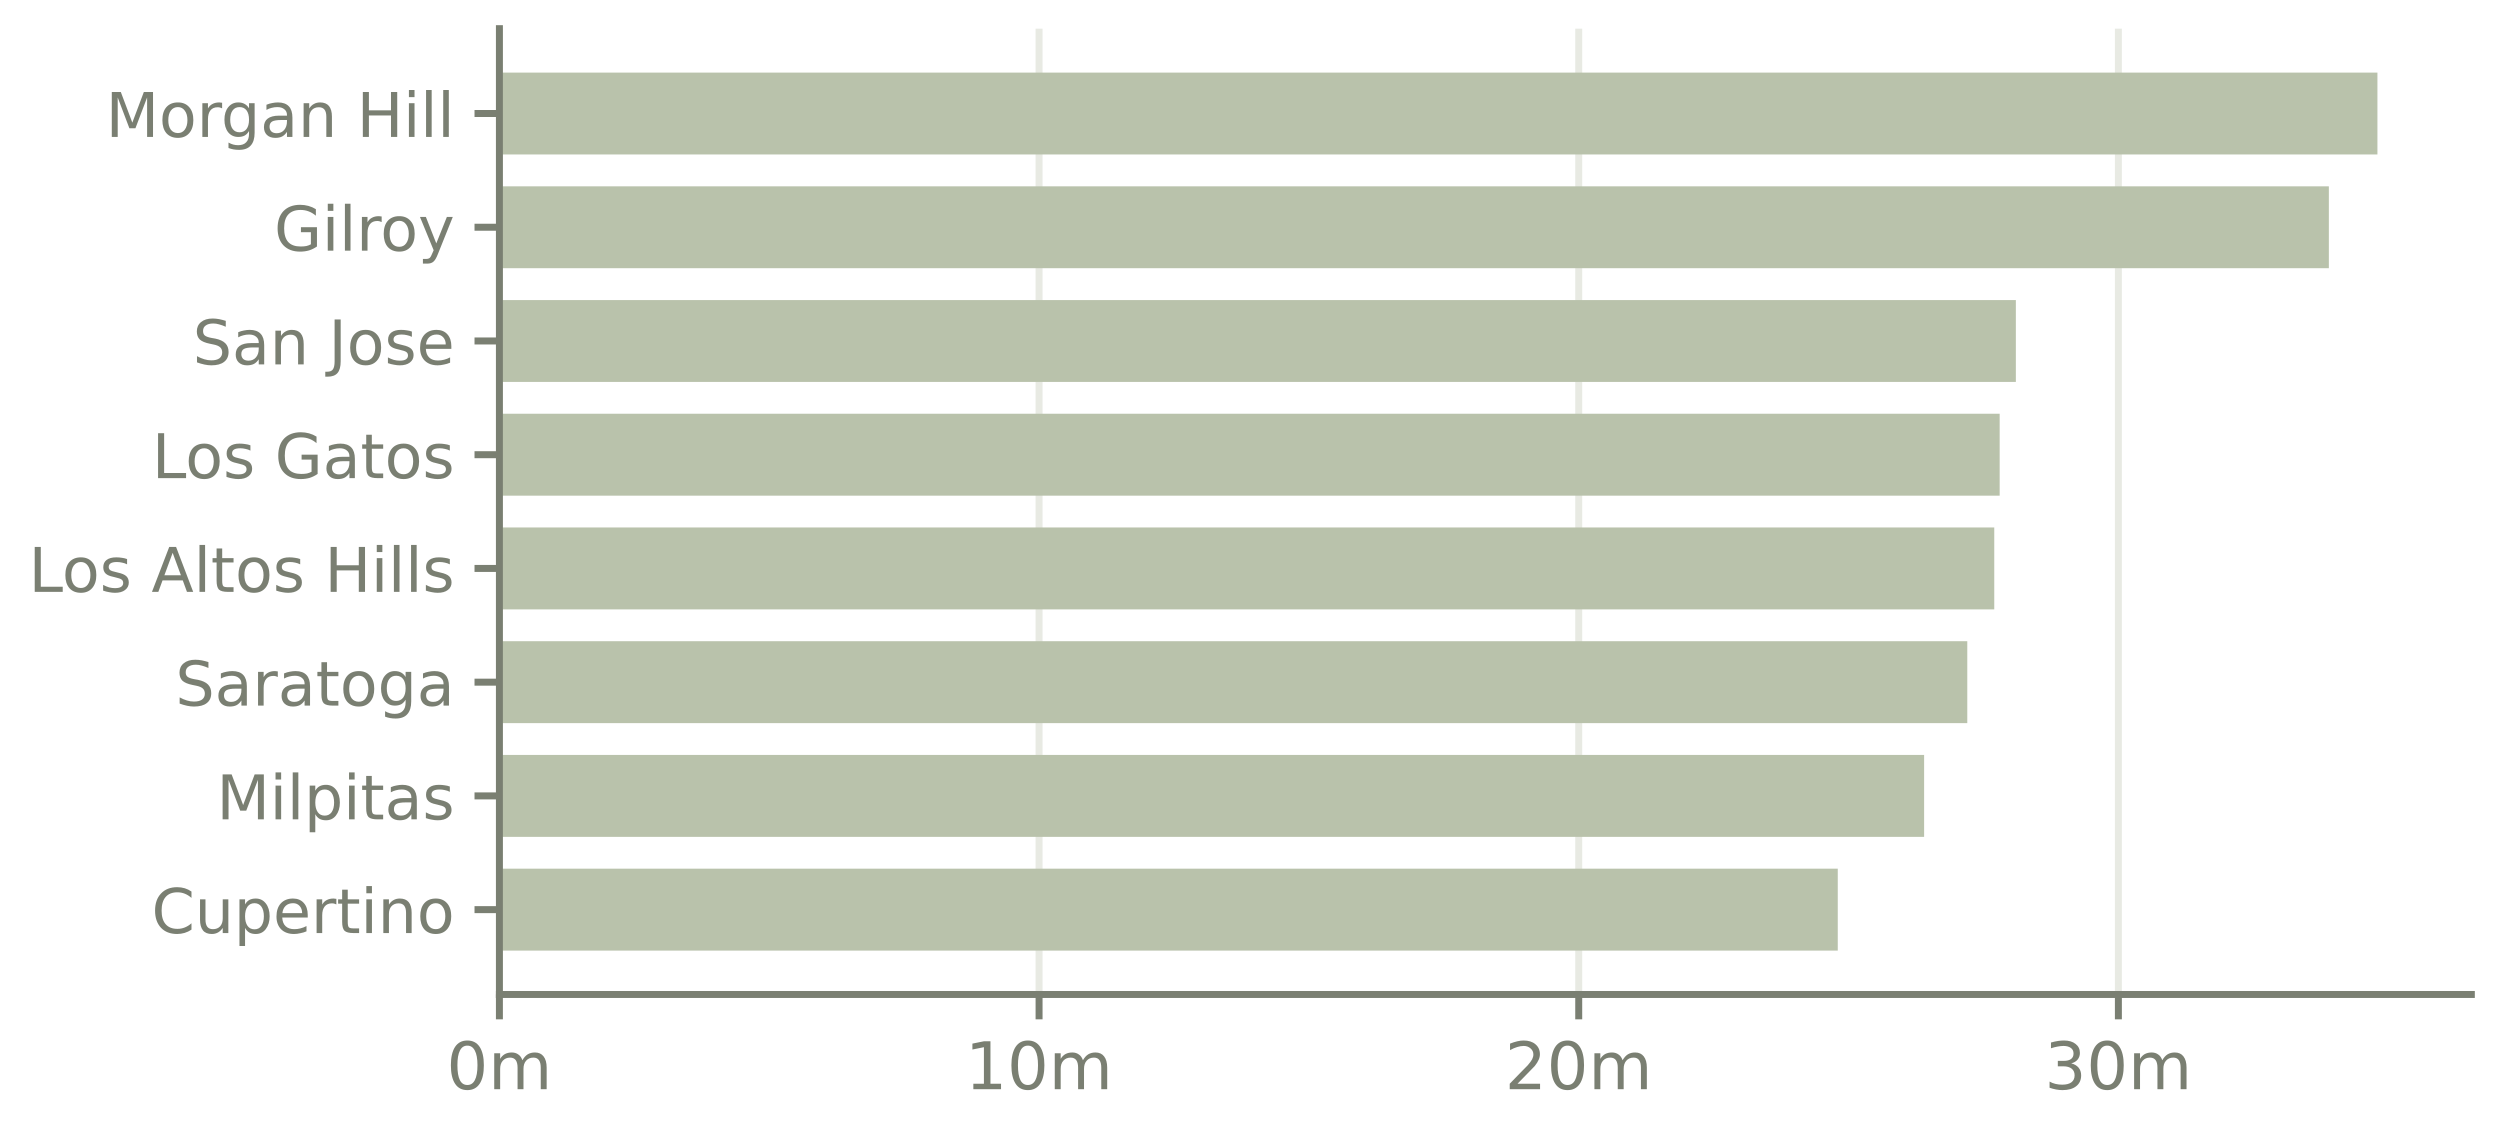
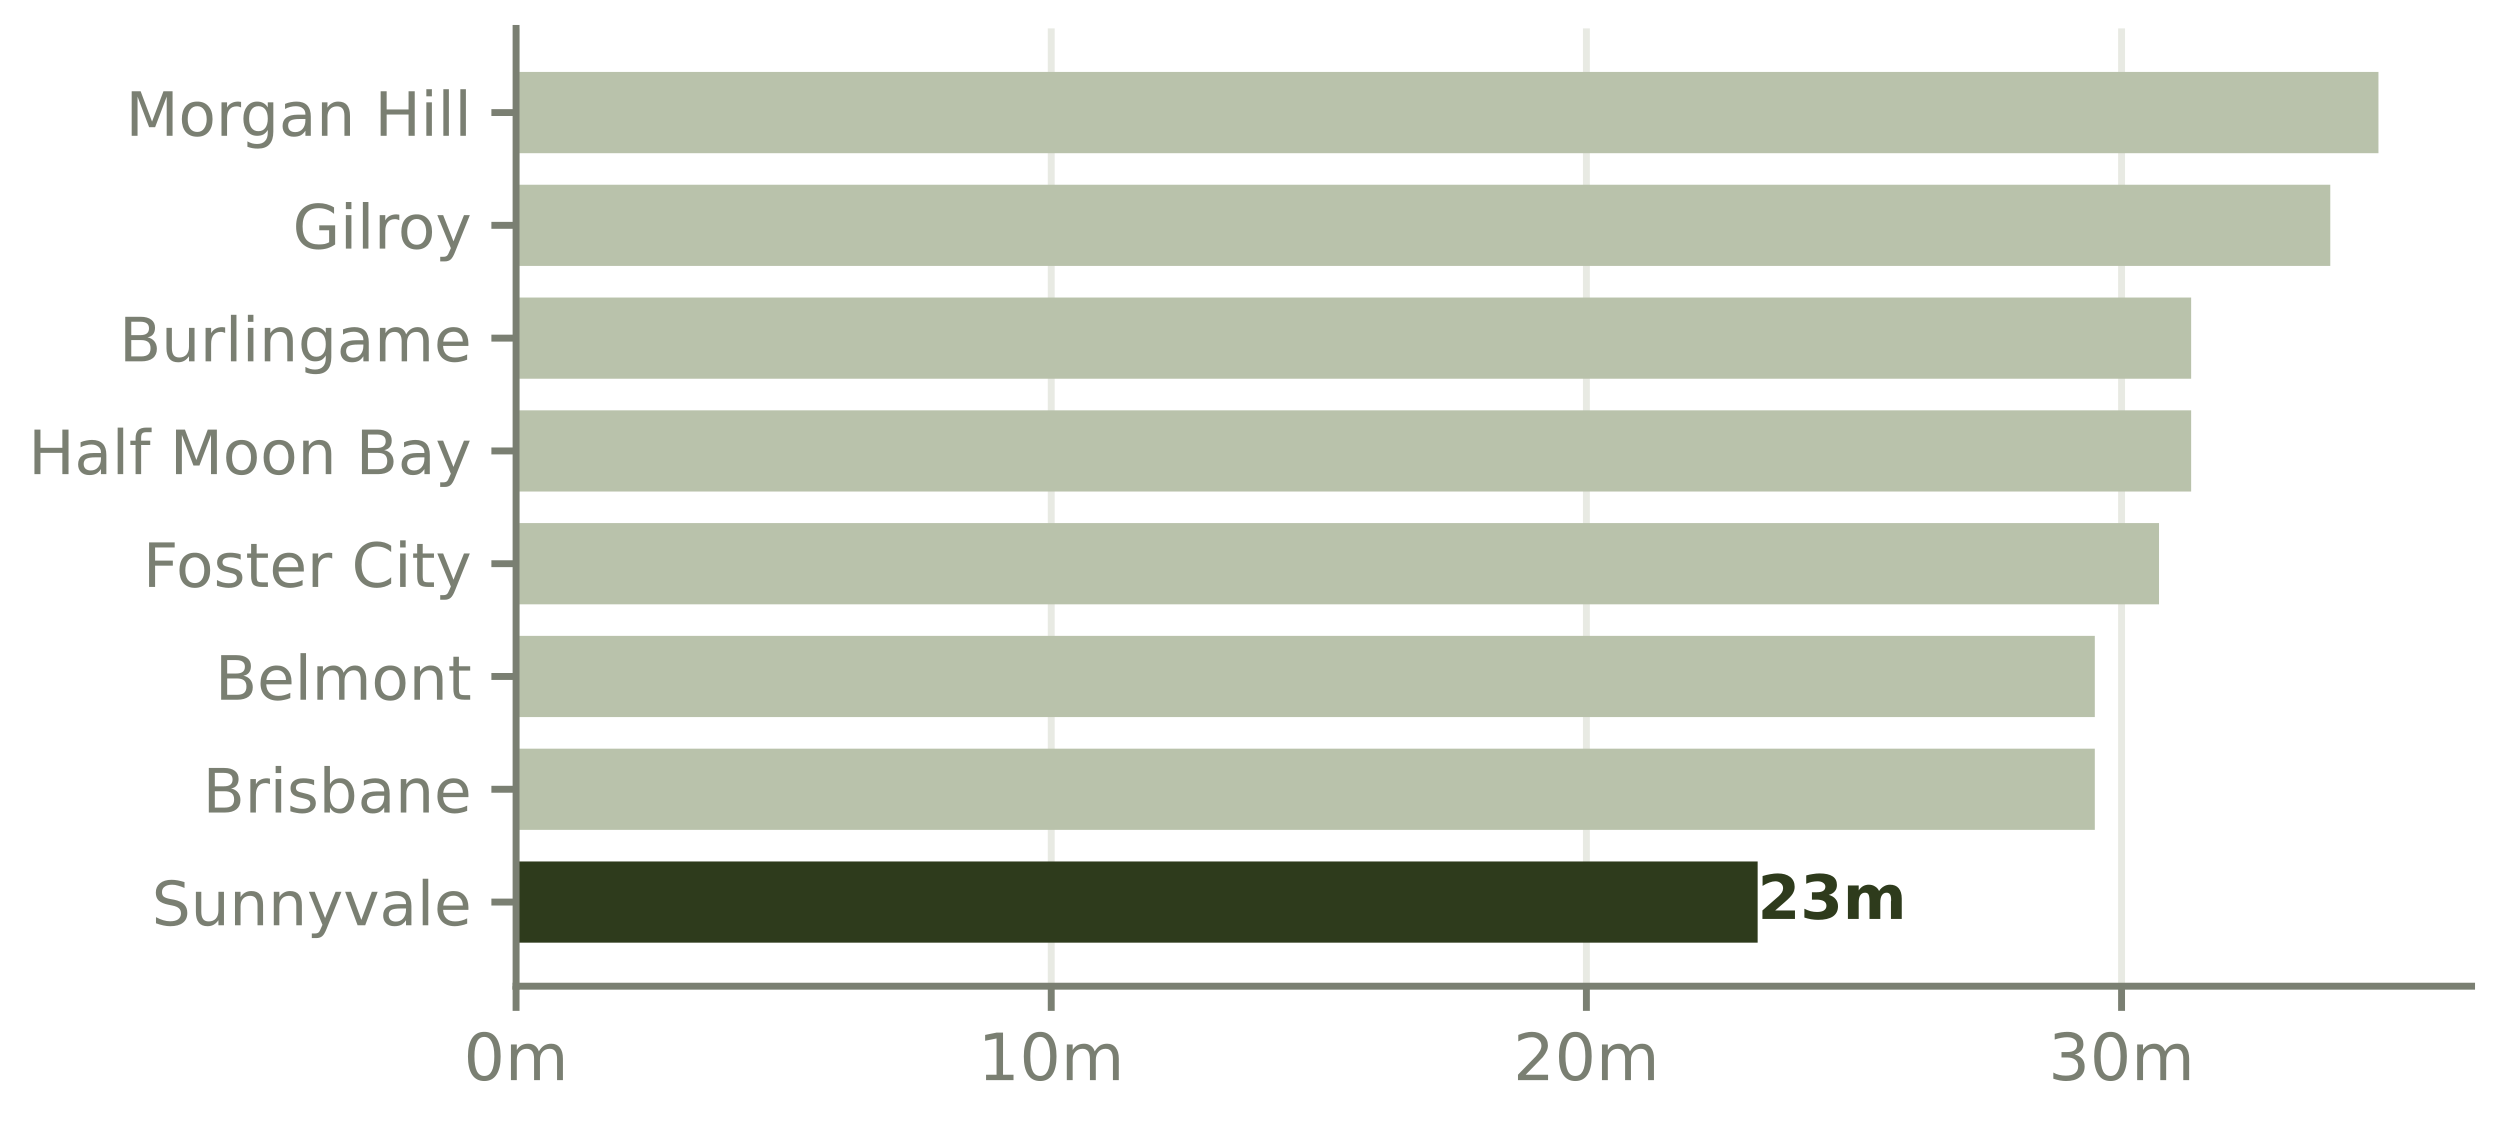
- <svg xmlns="http://www.w3.org/2000/svg" xmlns:xlink="http://www.w3.org/1999/xlink" width="251.138pt" height="113.668pt" viewBox="0 0 251.138 113.668" version="1.1">
+ <svg xmlns="http://www.w3.org/2000/svg" xmlns:xlink="http://www.w3.org/1999/xlink" width="253.247pt" height="113.668pt" viewBox="0 0 253.247 113.668" version="1.1">
  <defs>
    <style type="text/css">*{stroke-linejoin: round; stroke-linecap: butt}</style>
  </defs>
  <g id="figure_1">
    <g id="patch_1">
-       <path d="M 0 113.668  L 251.138 113.668  L 251.138 0  L 0 0  L 0 113.668  z " style="fill: none" />
+       <path d="M 0 113.668  L 253.247 113.668  L 253.247 0  L 0 0  L 0 113.668  z " style="fill: none" />
    </g>
    <g id="axes_1">
      <g id="patch_2">
-         <path d="M 50.168 99.9  L 248.258 99.9  L 248.258 2.88  L 50.168 2.88  L 50.168 99.9  z " style="fill: none" />
+         <path d="M 52.277 99.9  L 250.367 99.9  L 250.367 2.88  L 52.277 2.88  L 52.277 99.9  z " style="fill: none" />
      </g>
      <g id="matplotlib.axis_1">
        <g id="xtick_1">
          <g id="line2d_1">
-             <path d="M 50.168 99.9  L 50.168 2.88  " clip-path="url(#pd60e37eada)" style="fill: none; stroke: #e8eae3; stroke-width: 0.7; stroke-linecap: square" />
+             <path d="M 52.277 99.9  L 52.277 2.88  " clip-path="url(#p15aad58d49)" style="fill: none; stroke: #e8eae3; stroke-width: 0.7; stroke-linecap: square" />
          </g>
          <g id="line2d_2">
            <defs>
-               <path id="m06f7a467ed" d="M 0 0  L 0 2.5  " style="stroke: #7a7f72; stroke-width: 0.7" />
+               <path id="m45b47ae3af" d="M 0 0  L 0 2.5  " style="stroke: #7a7f72; stroke-width: 0.7" />
            </defs>
            <g>
-               <use xlink:href="#m06f7a467ed" x="50.168" y="99.9" style="fill: #7a7f72; stroke: #7a7f72; stroke-width: 0.7" />
+               <use xlink:href="#m45b47ae3af" x="52.277" y="99.9" style="fill: #7a7f72; stroke: #7a7f72; stroke-width: 0.7" />
            </g>
          </g>
          <g id="text_1">
-             <text style="font-size: 6.6px; font-family: 'DejaVu Sans'; text-anchor: middle; fill: #7a7f72" x="50.168" y="109.415" transform="rotate(-0 50.16775 109.415)">0m</text>
+             <text style="font-size: 6.6px; font-family: 'DejaVu Sans'; text-anchor: middle; fill: #7a7f72" x="52.277" y="109.415" transform="rotate(-0 52.27672 109.415)">0m</text>
          </g>
        </g>
        <g id="xtick_2">
          <g id="line2d_3">
-             <path d="M 104.38 99.9  L 104.38 2.88  " clip-path="url(#pd60e37eada)" style="fill: none; stroke: #e8eae3; stroke-width: 0.7; stroke-linecap: square" />
+             <path d="M 106.489 99.9  L 106.489 2.88  " clip-path="url(#p15aad58d49)" style="fill: none; stroke: #e8eae3; stroke-width: 0.7; stroke-linecap: square" />
          </g>
          <g id="line2d_4">
            <g>
-               <use xlink:href="#m06f7a467ed" x="104.38" y="99.9" style="fill: #7a7f72; stroke: #7a7f72; stroke-width: 0.7" />
+               <use xlink:href="#m45b47ae3af" x="106.489" y="99.9" style="fill: #7a7f72; stroke: #7a7f72; stroke-width: 0.7" />
            </g>
          </g>
          <g id="text_2">
-             <text style="font-size: 6.6px; font-family: 'DejaVu Sans'; text-anchor: middle; fill: #7a7f72" x="104.38" y="109.415" transform="rotate(-0 104.3796 109.415)">10m</text>
+             <text style="font-size: 6.6px; font-family: 'DejaVu Sans'; text-anchor: middle; fill: #7a7f72" x="106.489" y="109.415" transform="rotate(-0 106.4885 109.415)">10m</text>
          </g>
        </g>
        <g id="xtick_3">
          <g id="line2d_5">
-             <path d="M 158.591 99.9  L 158.591 2.88  " clip-path="url(#pd60e37eada)" style="fill: none; stroke: #e8eae3; stroke-width: 0.7; stroke-linecap: square" />
+             <path d="M 160.7 99.9  L 160.7 2.88  " clip-path="url(#p15aad58d49)" style="fill: none; stroke: #e8eae3; stroke-width: 0.7; stroke-linecap: square" />
          </g>
          <g id="line2d_6">
            <g>
-               <use xlink:href="#m06f7a467ed" x="158.591" y="99.9" style="fill: #7a7f72; stroke: #7a7f72; stroke-width: 0.7" />
+               <use xlink:href="#m45b47ae3af" x="160.7" y="99.9" style="fill: #7a7f72; stroke: #7a7f72; stroke-width: 0.7" />
            </g>
          </g>
          <g id="text_3">
-             <text style="font-size: 6.6px; font-family: 'DejaVu Sans'; text-anchor: middle; fill: #7a7f72" x="158.591" y="109.415" transform="rotate(-0 158.5914 109.415)">20m</text>
+             <text style="font-size: 6.6px; font-family: 'DejaVu Sans'; text-anchor: middle; fill: #7a7f72" x="160.7" y="109.415" transform="rotate(-0 160.7004 109.415)">20m</text>
          </g>
        </g>
        <g id="xtick_4">
          <g id="line2d_7">
-             <path d="M 212.803 99.9  L 212.803 2.88  " clip-path="url(#pd60e37eada)" style="fill: none; stroke: #e8eae3; stroke-width: 0.7; stroke-linecap: square" />
+             <path d="M 214.912 99.9  L 214.912 2.88  " clip-path="url(#p15aad58d49)" style="fill: none; stroke: #e8eae3; stroke-width: 0.7; stroke-linecap: square" />
          </g>
          <g id="line2d_8">
            <g>
-               <use xlink:href="#m06f7a467ed" x="212.803" y="99.9" style="fill: #7a7f72; stroke: #7a7f72; stroke-width: 0.7" />
+               <use xlink:href="#m45b47ae3af" x="214.912" y="99.9" style="fill: #7a7f72; stroke: #7a7f72; stroke-width: 0.7" />
            </g>
          </g>
          <g id="text_4">
-             <text style="font-size: 6.6px; font-family: 'DejaVu Sans'; text-anchor: middle; fill: #7a7f72" x="212.803" y="109.415" transform="rotate(-0 212.8032 109.415)">30m</text>
+             <text style="font-size: 6.6px; font-family: 'DejaVu Sans'; text-anchor: middle; fill: #7a7f72" x="214.912" y="109.415" transform="rotate(-0 214.9122 109.415)">30m</text>
          </g>
        </g>
      </g>
      <g id="matplotlib.axis_2">
        <g id="ytick_1">
          <g id="line2d_9">
            <defs>
-               <path id="m6196563cbd" d="M 0 0  L -2.5 0  " style="stroke: #7a7f72; stroke-width: 0.7" />
+               <path id="mc29b1652ed" d="M 0 0  L -2.5 0  " style="stroke: #7a7f72; stroke-width: 0.7" />
            </defs>
            <g>
-               <use xlink:href="#m6196563cbd" x="50.168" y="91.377" style="fill: #7a7f72; stroke: #7a7f72; stroke-width: 0.7" />
+               <use xlink:href="#mc29b1652ed" x="52.277" y="91.377" style="fill: #7a7f72; stroke: #7a7f72; stroke-width: 0.7" />
            </g>
          </g>
          <g id="text_5">
-             <text style="font-size: 6.2px; font-family: 'DejaVu Sans'; text-anchor: end; fill: #7a7f72" x="45.668" y="93.733" transform="rotate(-0 45.66775 93.73256)">Cupertino</text>
+             <text style="font-size: 6.2px; font-family: 'DejaVu Sans'; text-anchor: end; fill: #7a7f72" x="47.777" y="93.733" transform="rotate(-0 47.77672 93.73256)">Sunnyvale</text>
          </g>
        </g>
        <g id="ytick_2">
          <g id="line2d_10">
            <g>
-               <use xlink:href="#m6196563cbd" x="50.168" y="79.952" style="fill: #7a7f72; stroke: #7a7f72; stroke-width: 0.7" />
+               <use xlink:href="#mc29b1652ed" x="52.277" y="79.952" style="fill: #7a7f72; stroke: #7a7f72; stroke-width: 0.7" />
            </g>
          </g>
          <g id="text_6">
-             <text style="font-size: 6.2px; font-family: 'DejaVu Sans'; text-anchor: end; fill: #7a7f72" x="45.668" y="82.308" transform="rotate(-0 45.66775 82.30769)">Milpitas</text>
+             <text style="font-size: 6.2px; font-family: 'DejaVu Sans'; text-anchor: end; fill: #7a7f72" x="47.777" y="82.308" transform="rotate(-0 47.77672 82.30769)">Brisbane</text>
          </g>
        </g>
        <g id="ytick_3">
          <g id="line2d_11">
            <g>
-               <use xlink:href="#m6196563cbd" x="50.168" y="68.527" style="fill: #7a7f72; stroke: #7a7f72; stroke-width: 0.7" />
+               <use xlink:href="#mc29b1652ed" x="52.277" y="68.527" style="fill: #7a7f72; stroke: #7a7f72; stroke-width: 0.7" />
            </g>
          </g>
          <g id="text_7">
-             <text style="font-size: 6.2px; font-family: 'DejaVu Sans'; text-anchor: end; fill: #7a7f72" x="45.668" y="70.883" transform="rotate(-0 45.66775 70.88282)">Saratoga</text>
+             <text style="font-size: 6.2px; font-family: 'DejaVu Sans'; text-anchor: end; fill: #7a7f72" x="47.777" y="70.883" transform="rotate(-0 47.77672 70.88282)">Belmont</text>
          </g>
        </g>
        <g id="ytick_4">
          <g id="line2d_12">
            <g>
-               <use xlink:href="#m6196563cbd" x="50.168" y="57.102" style="fill: #7a7f72; stroke: #7a7f72; stroke-width: 0.7" />
+               <use xlink:href="#mc29b1652ed" x="52.277" y="57.102" style="fill: #7a7f72; stroke: #7a7f72; stroke-width: 0.7" />
            </g>
          </g>
          <g id="text_8">
-             <text style="font-size: 6.2px; font-family: 'DejaVu Sans'; text-anchor: end; fill: #7a7f72" x="45.668" y="59.458" transform="rotate(-0 45.66775 59.45795)">Los Altos Hills</text>
+             <text style="font-size: 6.2px; font-family: 'DejaVu Sans'; text-anchor: end; fill: #7a7f72" x="47.777" y="59.458" transform="rotate(-0 47.77672 59.45795)">Foster City</text>
          </g>
        </g>
        <g id="ytick_5">
          <g id="line2d_13">
            <g>
-               <use xlink:href="#m6196563cbd" x="50.168" y="45.678" style="fill: #7a7f72; stroke: #7a7f72; stroke-width: 0.7" />
+               <use xlink:href="#mc29b1652ed" x="52.277" y="45.678" style="fill: #7a7f72; stroke: #7a7f72; stroke-width: 0.7" />
            </g>
          </g>
          <g id="text_9">
-             <text style="font-size: 6.2px; font-family: 'DejaVu Sans'; text-anchor: end; fill: #7a7f72" x="45.668" y="48.033" transform="rotate(-0 45.66775 48.03308)">Los Gatos</text>
+             <text style="font-size: 6.2px; font-family: 'DejaVu Sans'; text-anchor: end; fill: #7a7f72" x="47.777" y="48.033" transform="rotate(-0 47.77672 48.03308)">Half Moon Bay</text>
          </g>
        </g>
        <g id="ytick_6">
          <g id="line2d_14">
            <g>
-               <use xlink:href="#m6196563cbd" x="50.168" y="34.253" style="fill: #7a7f72; stroke: #7a7f72; stroke-width: 0.7" />
+               <use xlink:href="#mc29b1652ed" x="52.277" y="34.253" style="fill: #7a7f72; stroke: #7a7f72; stroke-width: 0.7" />
            </g>
          </g>
          <g id="text_10">
-             <text style="font-size: 6.2px; font-family: 'DejaVu Sans'; text-anchor: end; fill: #7a7f72" x="45.668" y="36.608" transform="rotate(-0 45.66775 36.60821)">San Jose</text>
+             <text style="font-size: 6.2px; font-family: 'DejaVu Sans'; text-anchor: end; fill: #7a7f72" x="47.777" y="36.608" transform="rotate(-0 47.77672 36.60821)">Burlingame</text>
          </g>
        </g>
        <g id="ytick_7">
          <g id="line2d_15">
            <g>
-               <use xlink:href="#m6196563cbd" x="50.168" y="22.828" style="fill: #7a7f72; stroke: #7a7f72; stroke-width: 0.7" />
+               <use xlink:href="#mc29b1652ed" x="52.277" y="22.828" style="fill: #7a7f72; stroke: #7a7f72; stroke-width: 0.7" />
            </g>
          </g>
          <g id="text_11">
-             <text style="font-size: 6.2px; font-family: 'DejaVu Sans'; text-anchor: end; fill: #7a7f72" x="45.668" y="25.183" transform="rotate(-0 45.66775 25.18334)">Gilroy</text>
+             <text style="font-size: 6.2px; font-family: 'DejaVu Sans'; text-anchor: end; fill: #7a7f72" x="47.777" y="25.183" transform="rotate(-0 47.77672 25.18334)">Gilroy</text>
          </g>
        </g>
        <g id="ytick_8">
          <g id="line2d_16">
            <g>
-               <use xlink:href="#m6196563cbd" x="50.168" y="11.403" style="fill: #7a7f72; stroke: #7a7f72; stroke-width: 0.7" />
+               <use xlink:href="#mc29b1652ed" x="52.277" y="11.403" style="fill: #7a7f72; stroke: #7a7f72; stroke-width: 0.7" />
            </g>
          </g>
          <g id="text_12">
-             <text style="font-size: 6.2px; font-family: 'DejaVu Sans'; text-anchor: end; fill: #7a7f72" x="45.668" y="13.758" transform="rotate(-0 45.66775 13.75847)">Morgan Hill</text>
+             <text style="font-size: 6.2px; font-family: 'DejaVu Sans'; text-anchor: end; fill: #7a7f72" x="47.777" y="13.758" transform="rotate(-0 47.77672 13.75847)">Morgan Hill</text>
          </g>
        </g>
      </g>
      <g id="patch_3">
-         <path d="M 50.168 95.49  L 184.613 95.49  L 184.613 87.264  L 50.168 87.264  z " clip-path="url(#pd60e37eada)" style="fill: #b9c2ab" />
+         <path d="M 52.277 95.49  L 178.048 95.49  L 178.048 87.264  L 52.277 87.264  z " clip-path="url(#p15aad58d49)" style="fill: #2e3b1c" />
      </g>
      <g id="patch_4">
-         <path d="M 50.168 84.065  L 193.287 84.065  L 193.287 75.839  L 50.168 75.839  z " clip-path="url(#pd60e37eada)" style="fill: #b9c2ab" />
+         <path d="M 52.277 84.065  L 212.202 84.065  L 212.202 75.839  L 52.277 75.839  z " clip-path="url(#p15aad58d49)" style="fill: #b9c2ab" />
      </g>
      <g id="patch_5">
-         <path d="M 50.168 72.64  L 197.624 72.64  L 197.624 64.414  L 50.168 64.414  z " clip-path="url(#pd60e37eada)" style="fill: #b9c2ab" />
+         <path d="M 52.277 72.64  L 212.202 72.64  L 212.202 64.414  L 52.277 64.414  z " clip-path="url(#p15aad58d49)" style="fill: #b9c2ab" />
      </g>
      <g id="patch_6">
-         <path d="M 50.168 61.215  L 200.334 61.215  L 200.334 52.989  L 50.168 52.989  z " clip-path="url(#pd60e37eada)" style="fill: #b9c2ab" />
+         <path d="M 52.277 61.215  L 218.707 61.215  L 218.707 52.989  L 52.277 52.989  z " clip-path="url(#p15aad58d49)" style="fill: #b9c2ab" />
      </g>
      <g id="patch_7">
-         <path d="M 50.168 49.791  L 200.877 49.791  L 200.877 41.565  L 50.168 41.565  z " clip-path="url(#pd60e37eada)" style="fill: #b9c2ab" />
+         <path d="M 52.277 49.791  L 221.96 49.791  L 221.96 41.565  L 52.277 41.565  z " clip-path="url(#p15aad58d49)" style="fill: #b9c2ab" />
      </g>
      <g id="patch_8">
-         <path d="M 50.168 38.366  L 202.503 38.366  L 202.503 30.14  L 50.168 30.14  z " clip-path="url(#pd60e37eada)" style="fill: #b9c2ab" />
+         <path d="M 52.277 38.366  L 221.96 38.366  L 221.96 30.14  L 52.277 30.14  z " clip-path="url(#p15aad58d49)" style="fill: #b9c2ab" />
      </g>
      <g id="patch_9">
-         <path d="M 50.168 26.941  L 233.946 26.941  L 233.946 18.715  L 50.168 18.715  z " clip-path="url(#pd60e37eada)" style="fill: #b9c2ab" />
+         <path d="M 52.277 26.941  L 236.055 26.941  L 236.055 18.715  L 52.277 18.715  z " clip-path="url(#p15aad58d49)" style="fill: #b9c2ab" />
      </g>
      <g id="patch_10">
-         <path d="M 50.168 15.516  L 238.825 15.516  L 238.825 7.29  L 50.168 7.29  z " clip-path="url(#pd60e37eada)" style="fill: #b9c2ab" />
+         <path d="M 52.277 15.516  L 240.934 15.516  L 240.934 7.29  L 52.277 7.29  z " clip-path="url(#p15aad58d49)" style="fill: #b9c2ab" />
      </g>
      <g id="patch_11">
-         <path d="M 50.168 99.9  L 50.168 2.88  " style="fill: none; stroke: #7a7f72; stroke-width: 0.7; stroke-linejoin: miter; stroke-linecap: square" />
+         <path d="M 52.277 99.9  L 52.277 2.88  " style="fill: none; stroke: #7a7f72; stroke-width: 0.7; stroke-linejoin: miter; stroke-linecap: square" />
      </g>
      <g id="patch_12">
-         <path d="M 50.168 99.9  L 248.258 99.9  " style="fill: none; stroke: #7a7f72; stroke-width: 0.7; stroke-linejoin: miter; stroke-linecap: square" />
+         <path d="M 52.277 99.9  L 250.367 99.9  " style="fill: none; stroke: #7a7f72; stroke-width: 0.7; stroke-linejoin: miter; stroke-linecap: square" />
+       </g>
+       <g id="text_13">
+         <text style="font-weight: 700; font-size: 6.2px; font-family: 'DejaVu Sans'; text-anchor: start; fill: #2e3b1c" x="178.048" y="93.088" transform="rotate(-0 178.0481 93.08786)"> 23m</text>
      </g>
    </g>
  </g>
  <defs>
-     <clipPath id="pd60e37eada">
-       <rect x="50.168" y="2.88" width="198.09" height="97.02" />
+     <clipPath id="p15aad58d49">
+       <rect x="52.277" y="2.88" width="198.09" height="97.02" />
    </clipPath>
  </defs>
</svg>
